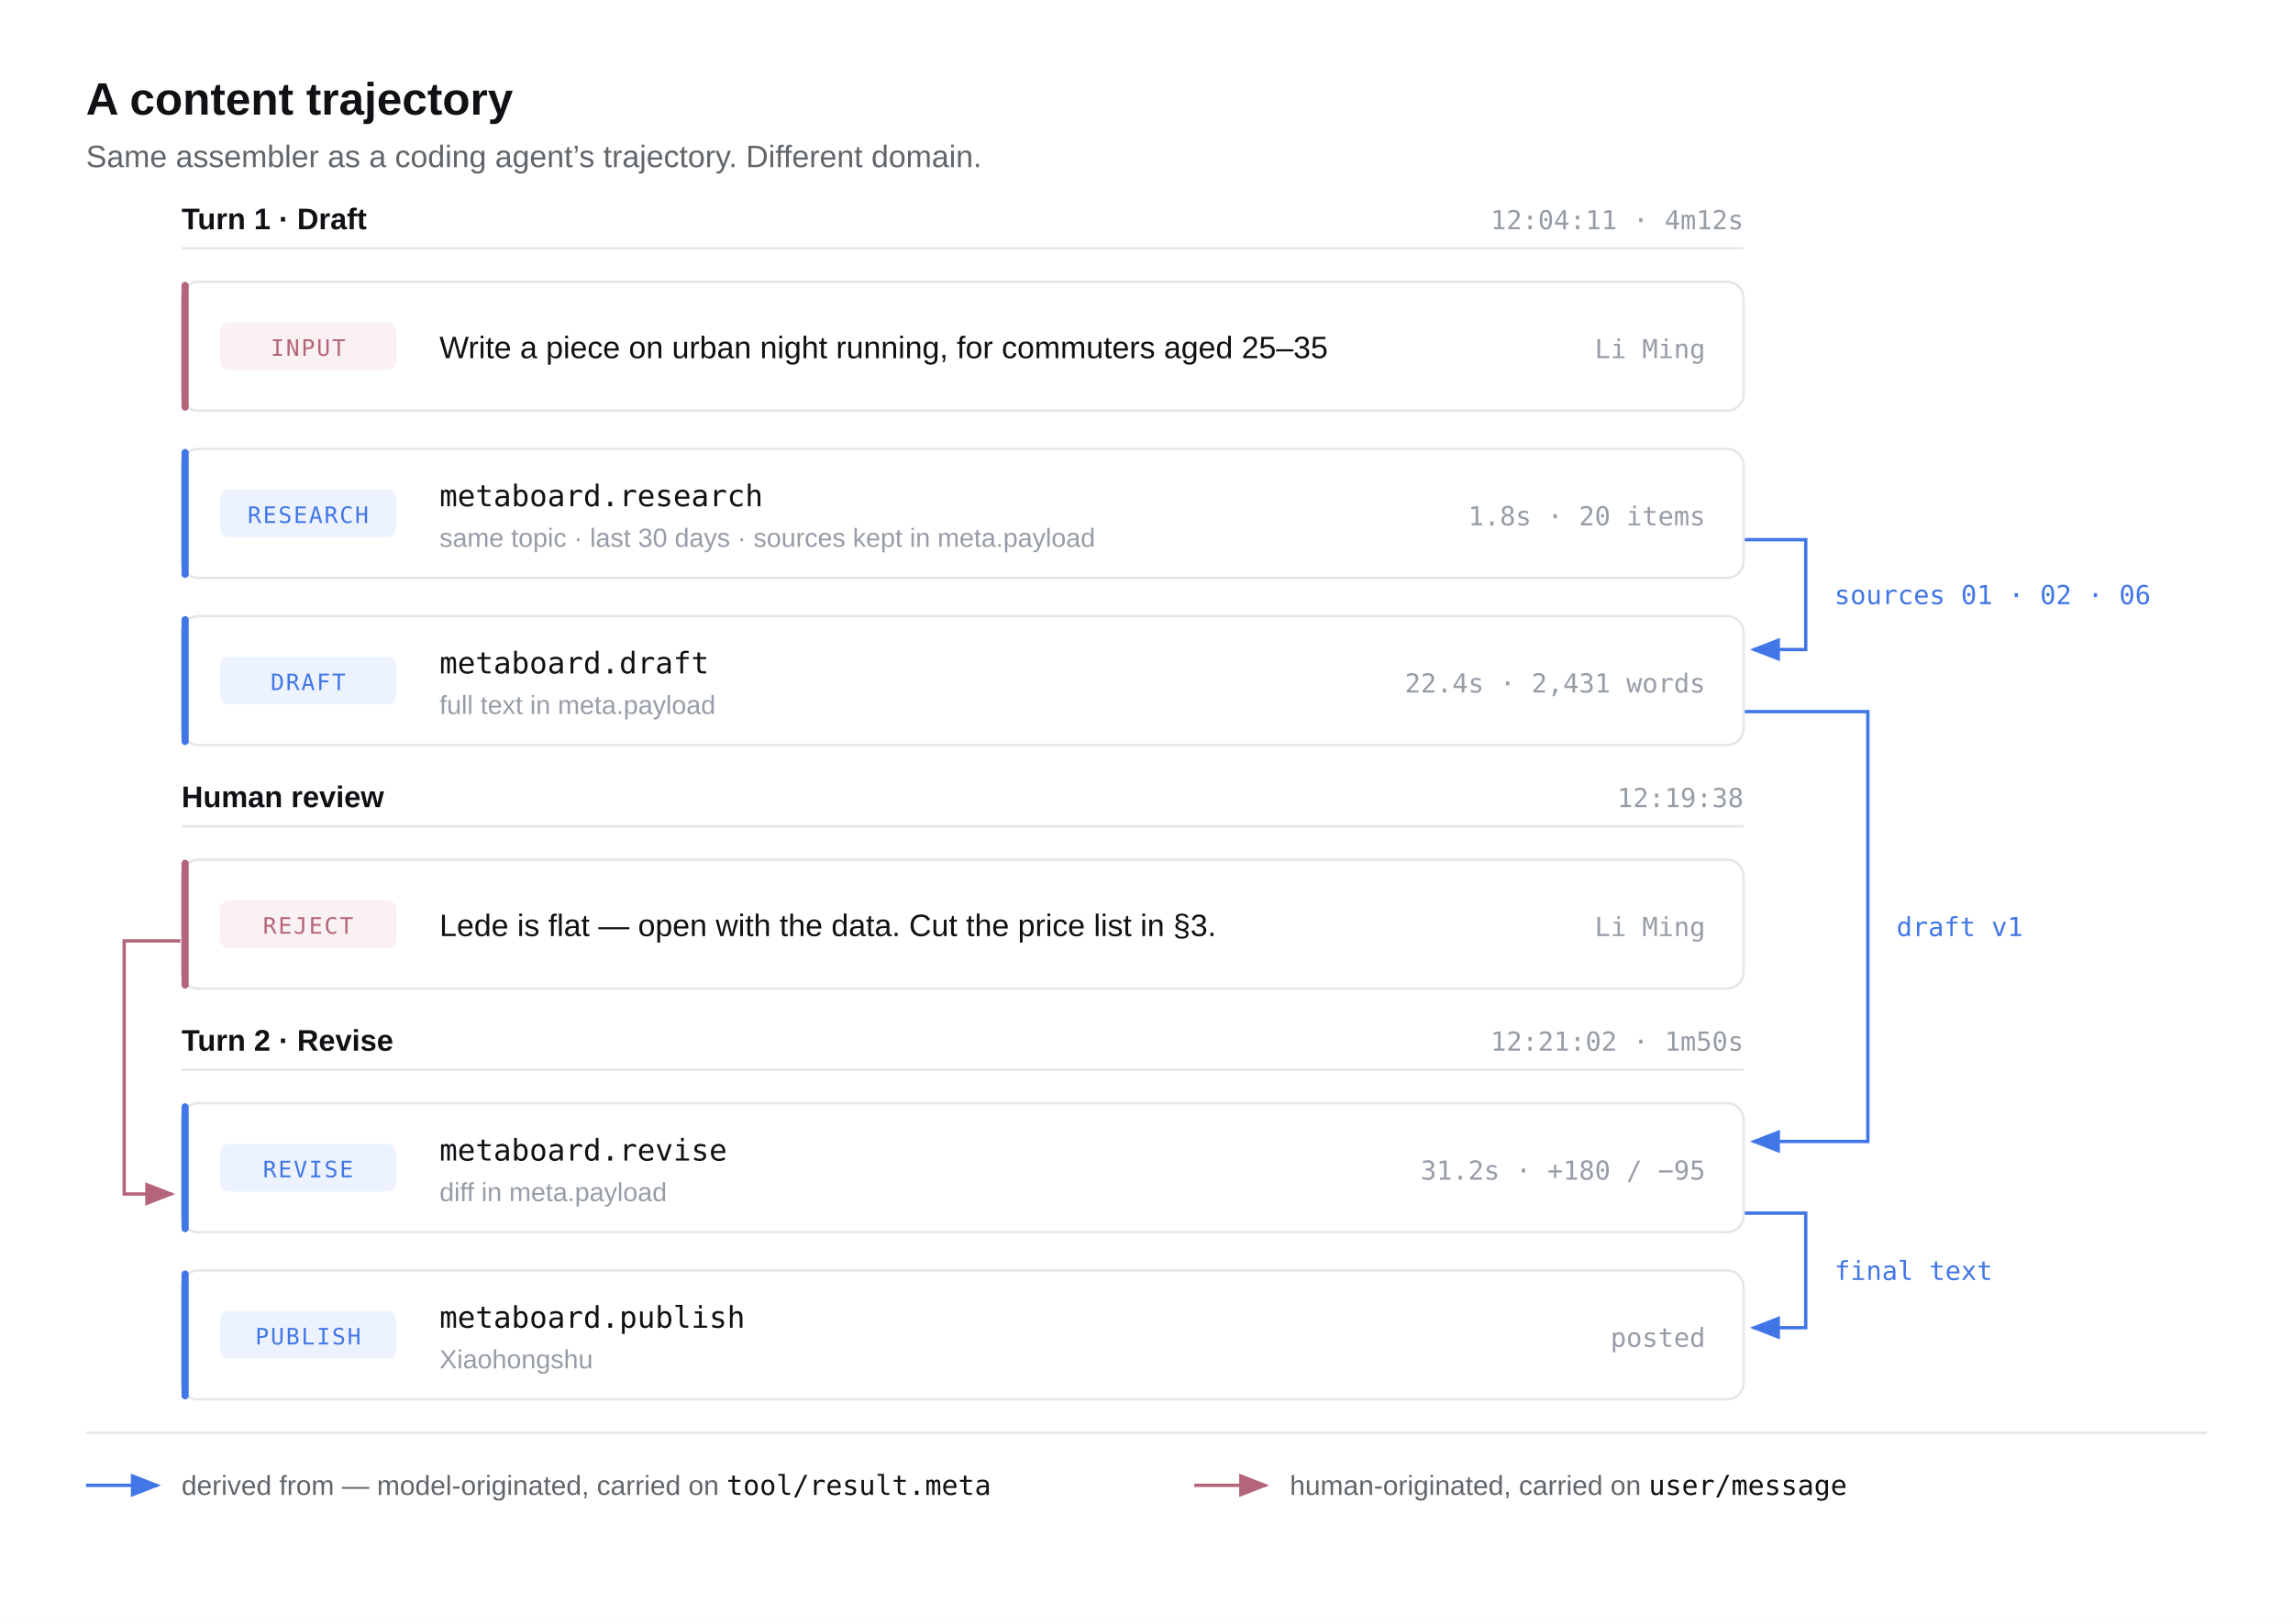
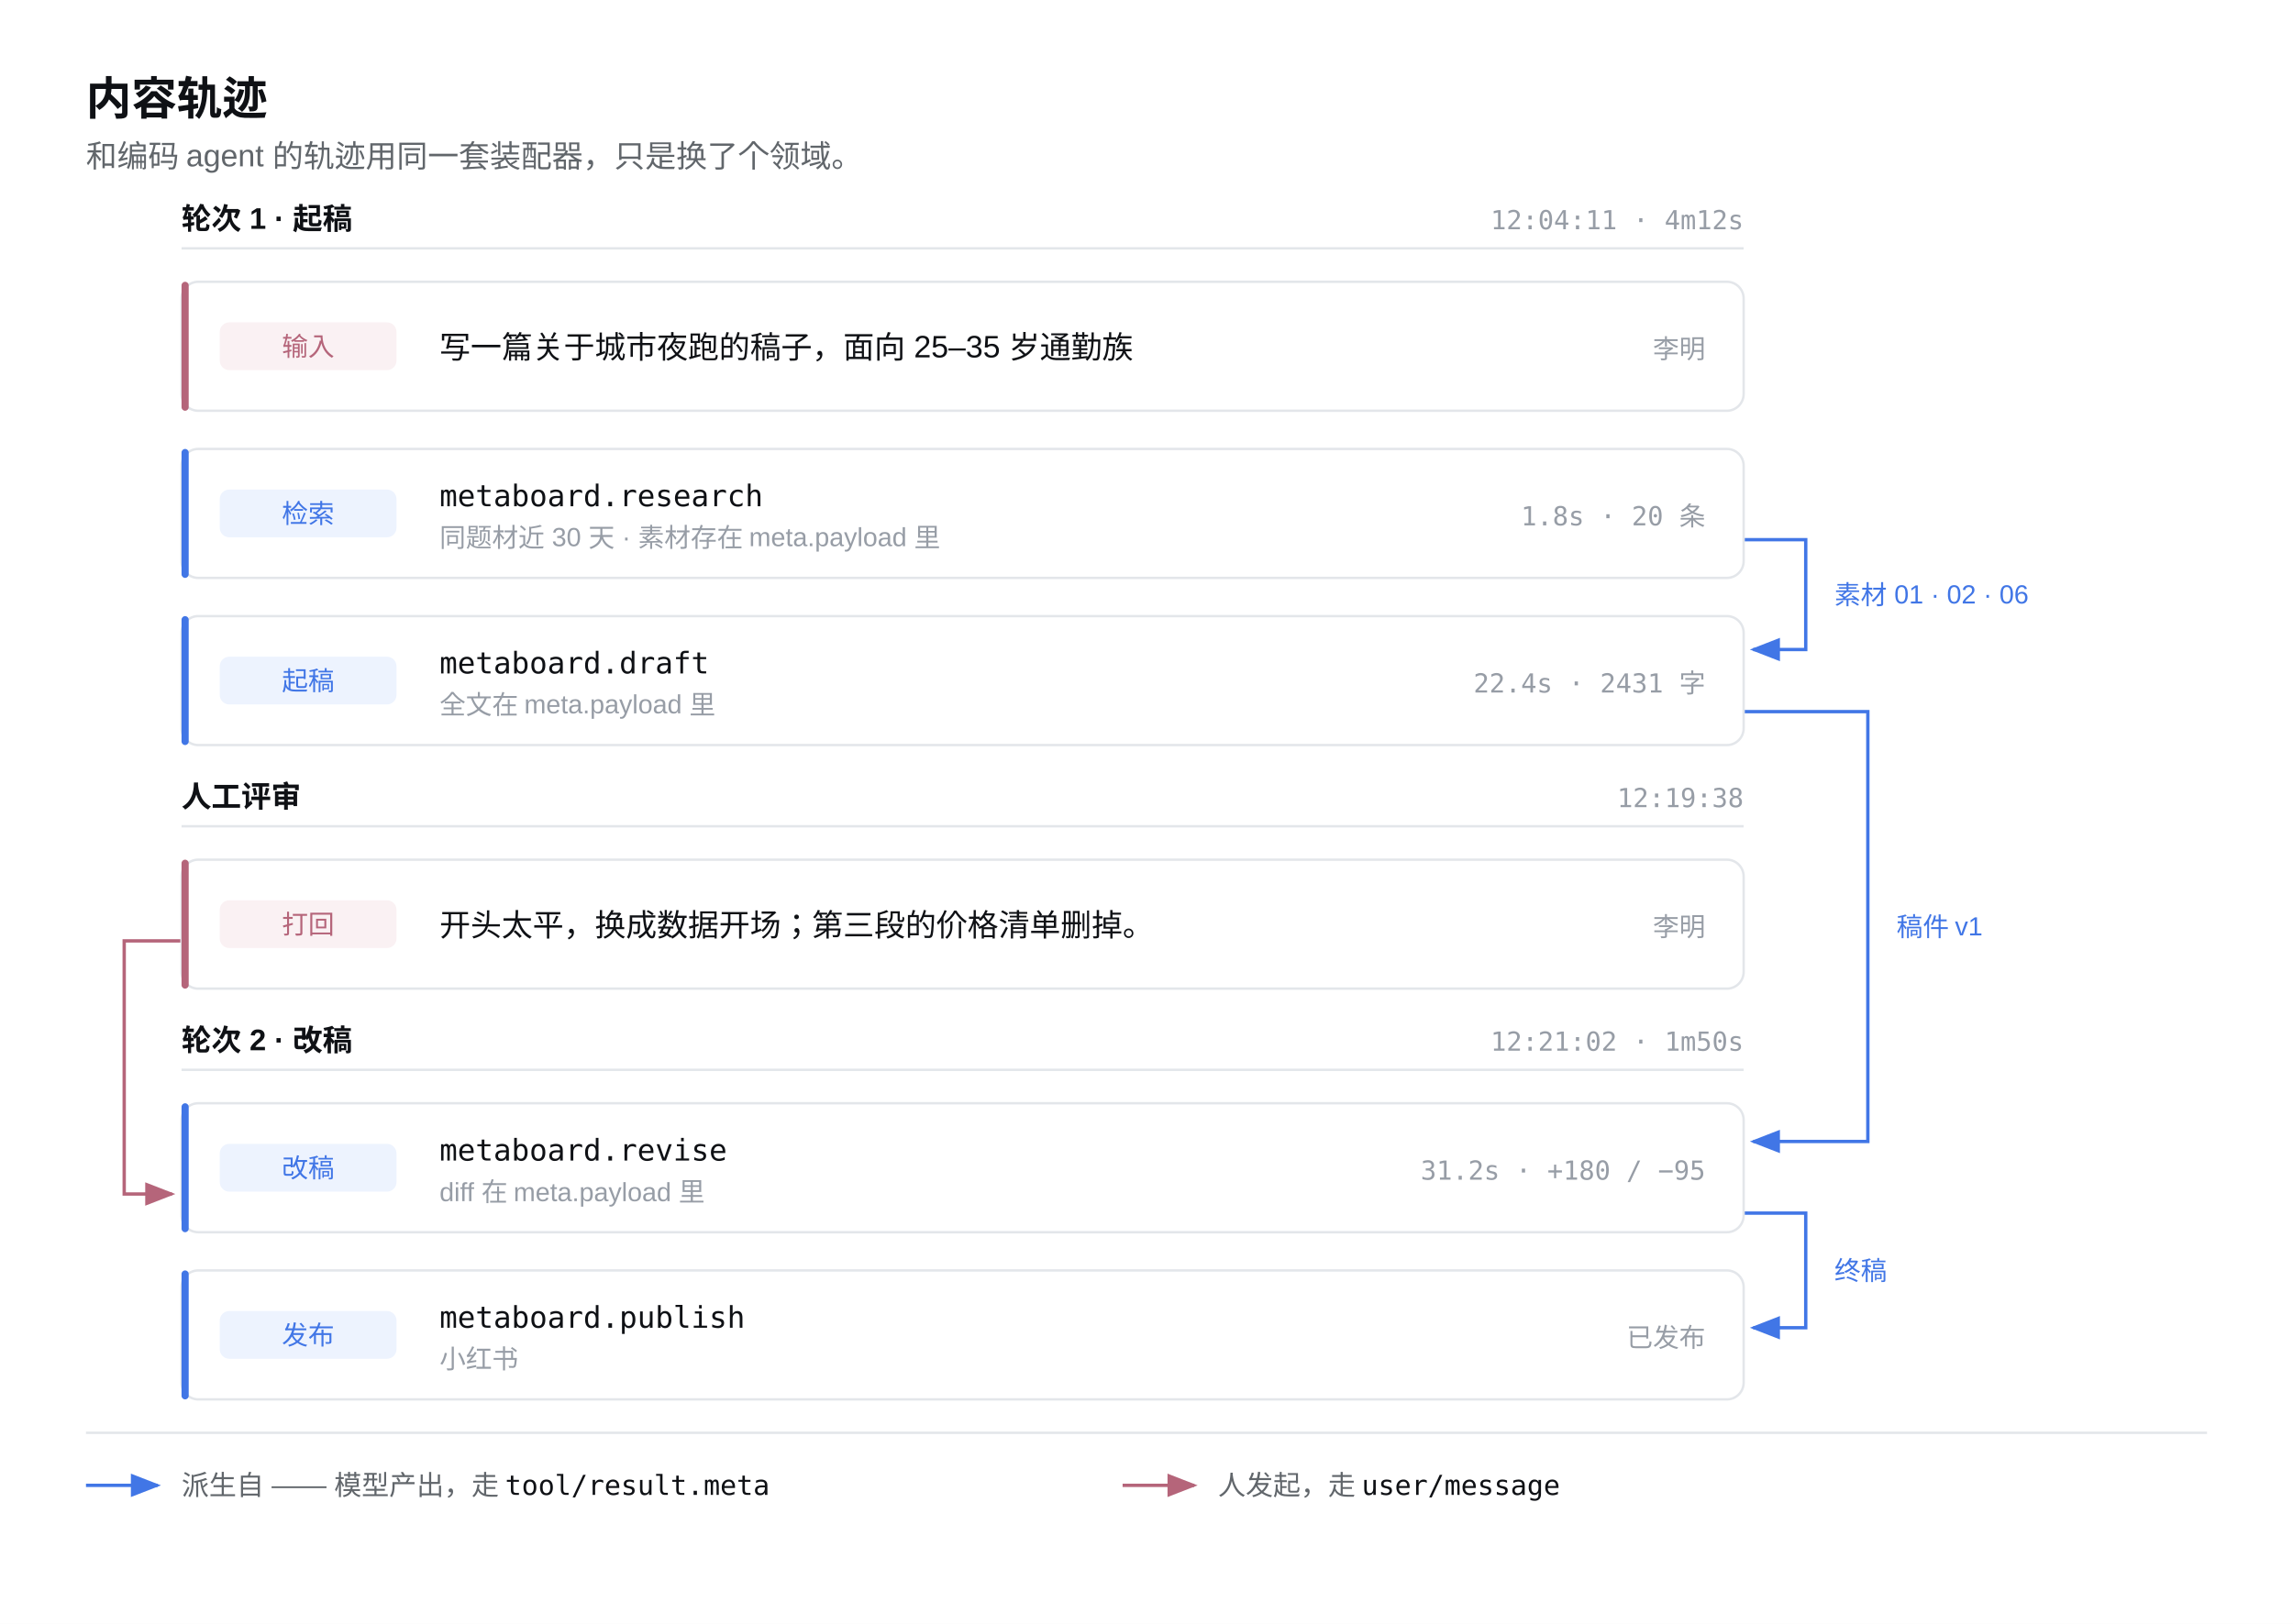
- <svg xmlns="http://www.w3.org/2000/svg" viewBox="0 0 960 680" width="960" height="680" role="img" aria-label="A content trajectory: two turns of tool calls with a human review between them, and derivation edges showing which sources each artifact came from">
+ <svg xmlns="http://www.w3.org/2000/svg" viewBox="0 0 960 680" width="960" height="680" role="img" aria-label="内容轨迹：两个轮次的工具调用，中间夹一次人工评审，派生边显示每个产物来自哪些上游">
  <defs>
    <marker id="mb-blue" markerWidth="9" markerHeight="7" refX="8" refY="3.5" orient="auto">
      <polygon points="0 0, 9 3.5, 0 7" fill="#4176E6" />
    </marker>
    <marker id="mb-rose" markerWidth="9" markerHeight="7" refX="8" refY="3.5" orient="auto">
      <polygon points="0 0, 9 3.5, 0 7" fill="#B5657A" />
    </marker>
  </defs>
  <style>text{font-family:-apple-system, BlinkMacSystemFont, 'Segoe UI', 'Helvetica Neue', 'PingFang SC', 'Microsoft YaHei', Arial, sans-serif} .m{font-family:'SF Mono', 'JetBrains Mono', 'Fira Code', Menlo, Consolas, 'PingFang SC', monospace}</style>
  <rect width="960" height="680" fill="#ffffff" />
-   <text x="36" y="48" font-size="19" font-weight="600" fill="#0F1115">A content trajectory</text>
-   <text x="36" y="70" font-size="13" fill="#61666B">Same assembler as a coding agent’s trajectory. Different domain.</text>
+   <text x="36" y="48" font-size="19" font-weight="600" fill="#0F1115">内容轨迹</text>
+   <text x="36" y="70" font-size="13" fill="#61666B">和编码 agent 的轨迹用同一套装配器，只是换了个领域。</text>
  <line x1="76" y1="104" x2="730" y2="104" stroke="#E3E6EA" stroke-width="1" />
-   <text x="76" y="96" font-size="12.5" font-weight="600" fill="#0F1115">Turn 1 · Draft</text>
+   <text x="76" y="96" font-size="12.5" font-weight="600" fill="#0F1115">轮次 1 · 起稿</text>
  <text x="730" y="96" text-anchor="end" font-size="11" class="m" fill="#979DA6">12:04:11 · 4m12s</text>
  <line x1="76" y1="346" x2="730" y2="346" stroke="#E3E6EA" stroke-width="1" />
-   <text x="76" y="338" font-size="12.5" font-weight="600" fill="#0F1115">Human review</text>
+   <text x="76" y="338" font-size="12.5" font-weight="600" fill="#0F1115">人工评审</text>
  <text x="730" y="338" text-anchor="end" font-size="11" class="m" fill="#979DA6">12:19:38</text>
  <line x1="76" y1="448" x2="730" y2="448" stroke="#E3E6EA" stroke-width="1" />
-   <text x="76" y="440" font-size="12.5" font-weight="600" fill="#0F1115">Turn 2 · Revise</text>
+   <text x="76" y="440" font-size="12.5" font-weight="600" fill="#0F1115">轮次 2 · 改稿</text>
  <text x="730" y="440" text-anchor="end" font-size="11" class="m" fill="#979DA6">12:21:02 · 1m50s</text>
  <path d="M 730,226 H 756 V 272 H 734" fill="none" stroke="#4176E6" stroke-width="1.4" marker-end="url(#mb-blue)" />
-   <text x="768" y="253" font-size="11" class="m" fill="#4176E6">sources 01 · 02 · 06</text>
+   <text x="768" y="253" font-size="11" fill="#4176E6">素材 01 · 02 · 06</text>
  <path d="M 730,298 H 782 V 478 H 734" fill="none" stroke="#4176E6" stroke-width="1.4" marker-end="url(#mb-blue)" />
-   <text x="794" y="392" font-size="11" class="m" fill="#4176E6">draft v1</text>
+   <text x="794" y="392" font-size="11" fill="#4176E6">稿件 v1</text>
  <path d="M 76,394 H 52 V 500 H 72" fill="none" stroke="#B5657A" stroke-width="1.4" marker-end="url(#mb-rose)" />
  <path d="M 730,508 H 756 V 556 H 734" fill="none" stroke="#4176E6" stroke-width="1.4" marker-end="url(#mb-blue)" />
-   <text x="768" y="536" font-size="11" class="m" fill="#4176E6">final text</text>
+   <text x="768" y="536" font-size="11" fill="#4176E6">终稿</text>
  <rect x="76" y="118" width="654" height="54" rx="7" fill="#ffffff" stroke="#E3E6EA" stroke-width="1" />
  <rect x="76" y="118" width="3" height="54" rx="1.5" fill="#B5657A" />
  <rect x="92" y="135" width="74" height="20" rx="4" fill="#FAF1F3" />
-   <text x="129" y="149" text-anchor="middle" font-size="9.5" class="m" letter-spacing="0.7" fill="#B5657A">INPUT</text>
-   <text x="184" y="150" font-size="13" fill="#0F1115">Write a piece on urban night running, for commuters aged 25–35</text>
-   <text x="714" y="150" text-anchor="end" font-size="11" class="m" fill="#979DA6">Li Ming</text>
+   <text x="129" y="149" text-anchor="middle" font-size="11" fill="#B5657A">输入</text>
+   <text x="184" y="150" font-size="13" fill="#0F1115">写一篇关于城市夜跑的稿子，面向 25–35 岁通勤族</text>
+   <text x="714" y="150" text-anchor="end" font-size="11" class="m" fill="#979DA6">李明</text>
  <rect x="76" y="188" width="654" height="54" rx="7" fill="#ffffff" stroke="#E3E6EA" stroke-width="1" />
  <rect x="76" y="188" width="3" height="54" rx="1.5" fill="#4176E6" />
  <rect x="92" y="205" width="74" height="20" rx="4" fill="#EDF3FE" />
-   <text x="129" y="219" text-anchor="middle" font-size="9.5" class="m" letter-spacing="0.7" fill="#4176E6">RESEARCH</text>
+   <text x="129" y="219" text-anchor="middle" font-size="11" fill="#4176E6">检索</text>
  <text x="184" y="212" font-size="12.5" class="m" fill="#0F1115">metaboard.research</text>
-   <text x="184" y="229" font-size="11" fill="#979DA6">same topic · last 30 days · sources kept in meta.payload</text>
-   <text x="714" y="220" text-anchor="end" font-size="11" class="m" fill="#979DA6">1.8s · 20 items</text>
+   <text x="184" y="229" font-size="11" fill="#979DA6">同题材近 30 天 · 素材存在 meta.payload 里</text>
+   <text x="714" y="220" text-anchor="end" font-size="11" class="m" fill="#979DA6">1.8s · 20 条</text>
  <rect x="76" y="258" width="654" height="54" rx="7" fill="#ffffff" stroke="#E3E6EA" stroke-width="1" />
  <rect x="76" y="258" width="3" height="54" rx="1.5" fill="#4176E6" />
  <rect x="92" y="275" width="74" height="20" rx="4" fill="#EDF3FE" />
-   <text x="129" y="289" text-anchor="middle" font-size="9.5" class="m" letter-spacing="0.7" fill="#4176E6">DRAFT</text>
+   <text x="129" y="289" text-anchor="middle" font-size="11" fill="#4176E6">起稿</text>
  <text x="184" y="282" font-size="12.5" class="m" fill="#0F1115">metaboard.draft</text>
-   <text x="184" y="299" font-size="11" fill="#979DA6">full text in meta.payload</text>
-   <text x="714" y="290" text-anchor="end" font-size="11" class="m" fill="#979DA6">22.4s · 2,431 words</text>
+   <text x="184" y="299" font-size="11" fill="#979DA6">全文在 meta.payload 里</text>
+   <text x="714" y="290" text-anchor="end" font-size="11" class="m" fill="#979DA6">22.4s · 2431 字</text>
  <rect x="76" y="360" width="654" height="54" rx="7" fill="#ffffff" stroke="#E3E6EA" stroke-width="1" />
  <rect x="76" y="360" width="3" height="54" rx="1.5" fill="#B5657A" />
  <rect x="92" y="377" width="74" height="20" rx="4" fill="#FAF1F3" />
-   <text x="129" y="391" text-anchor="middle" font-size="9.5" class="m" letter-spacing="0.7" fill="#B5657A">REJECT</text>
-   <text x="184" y="392" font-size="13" fill="#0F1115">Lede is flat — open with the data. Cut the price list in §3.</text>
-   <text x="714" y="392" text-anchor="end" font-size="11" class="m" fill="#979DA6">Li Ming</text>
+   <text x="129" y="391" text-anchor="middle" font-size="11" fill="#B5657A">打回</text>
+   <text x="184" y="392" font-size="13" fill="#0F1115">开头太平，换成数据开场；第三段的价格清单删掉。</text>
+   <text x="714" y="392" text-anchor="end" font-size="11" class="m" fill="#979DA6">李明</text>
  <rect x="76" y="462" width="654" height="54" rx="7" fill="#ffffff" stroke="#E3E6EA" stroke-width="1" />
  <rect x="76" y="462" width="3" height="54" rx="1.5" fill="#4176E6" />
  <rect x="92" y="479" width="74" height="20" rx="4" fill="#EDF3FE" />
-   <text x="129" y="493" text-anchor="middle" font-size="9.5" class="m" letter-spacing="0.7" fill="#4176E6">REVISE</text>
+   <text x="129" y="493" text-anchor="middle" font-size="11" fill="#4176E6">改稿</text>
  <text x="184" y="486" font-size="12.5" class="m" fill="#0F1115">metaboard.revise</text>
-   <text x="184" y="503" font-size="11" fill="#979DA6">diff in meta.payload</text>
+   <text x="184" y="503" font-size="11" fill="#979DA6">diff 在 meta.payload 里</text>
  <text x="714" y="494" text-anchor="end" font-size="11" class="m" fill="#979DA6">31.2s · +180 / −95</text>
  <rect x="76" y="532" width="654" height="54" rx="7" fill="#ffffff" stroke="#E3E6EA" stroke-width="1" />
  <rect x="76" y="532" width="3" height="54" rx="1.5" fill="#4176E6" />
  <rect x="92" y="549" width="74" height="20" rx="4" fill="#EDF3FE" />
-   <text x="129" y="563" text-anchor="middle" font-size="9.5" class="m" letter-spacing="0.7" fill="#4176E6">PUBLISH</text>
+   <text x="129" y="563" text-anchor="middle" font-size="11" fill="#4176E6">发布</text>
  <text x="184" y="556" font-size="12.5" class="m" fill="#0F1115">metaboard.publish</text>
-   <text x="184" y="573" font-size="11" fill="#979DA6">Xiaohongshu</text>
-   <text x="714" y="564" text-anchor="end" font-size="11" class="m" fill="#979DA6">posted</text>
+   <text x="184" y="573" font-size="11" fill="#979DA6">小红书</text>
+   <text x="714" y="564" text-anchor="end" font-size="11" class="m" fill="#979DA6">已发布</text>
  <line x1="36" y1="600" x2="924" y2="600" stroke="#E3E6EA" stroke-width="1" />
  <path d="M 36,622 H 66" fill="none" stroke="#4176E6" stroke-width="1.4" marker-end="url(#mb-blue)" />
-   <text x="76" y="626" font-size="11.5" fill="#61666B">derived from — model-originated, carried on <tspan class="m" fill="#0F1115">tool/result.meta</tspan>
+   <text x="76" y="626" font-size="11.5" fill="#61666B">派生自 —— 模型产出，走 <tspan class="m" fill="#0F1115">tool/result.meta</tspan>
  </text>
-   <path d="M 500,622 H 530" fill="none" stroke="#B5657A" stroke-width="1.4" marker-end="url(#mb-rose)" />
-   <text x="540" y="626" font-size="11.5" fill="#61666B">human-originated, carried on <tspan class="m" fill="#0F1115">user/message</tspan>
+   <path d="M 470,622 H 500" fill="none" stroke="#B5657A" stroke-width="1.4" marker-end="url(#mb-rose)" />
+   <text x="510" y="626" font-size="11.5" fill="#61666B">人发起，走 <tspan class="m" fill="#0F1115">user/message</tspan>
  </text>
</svg>
